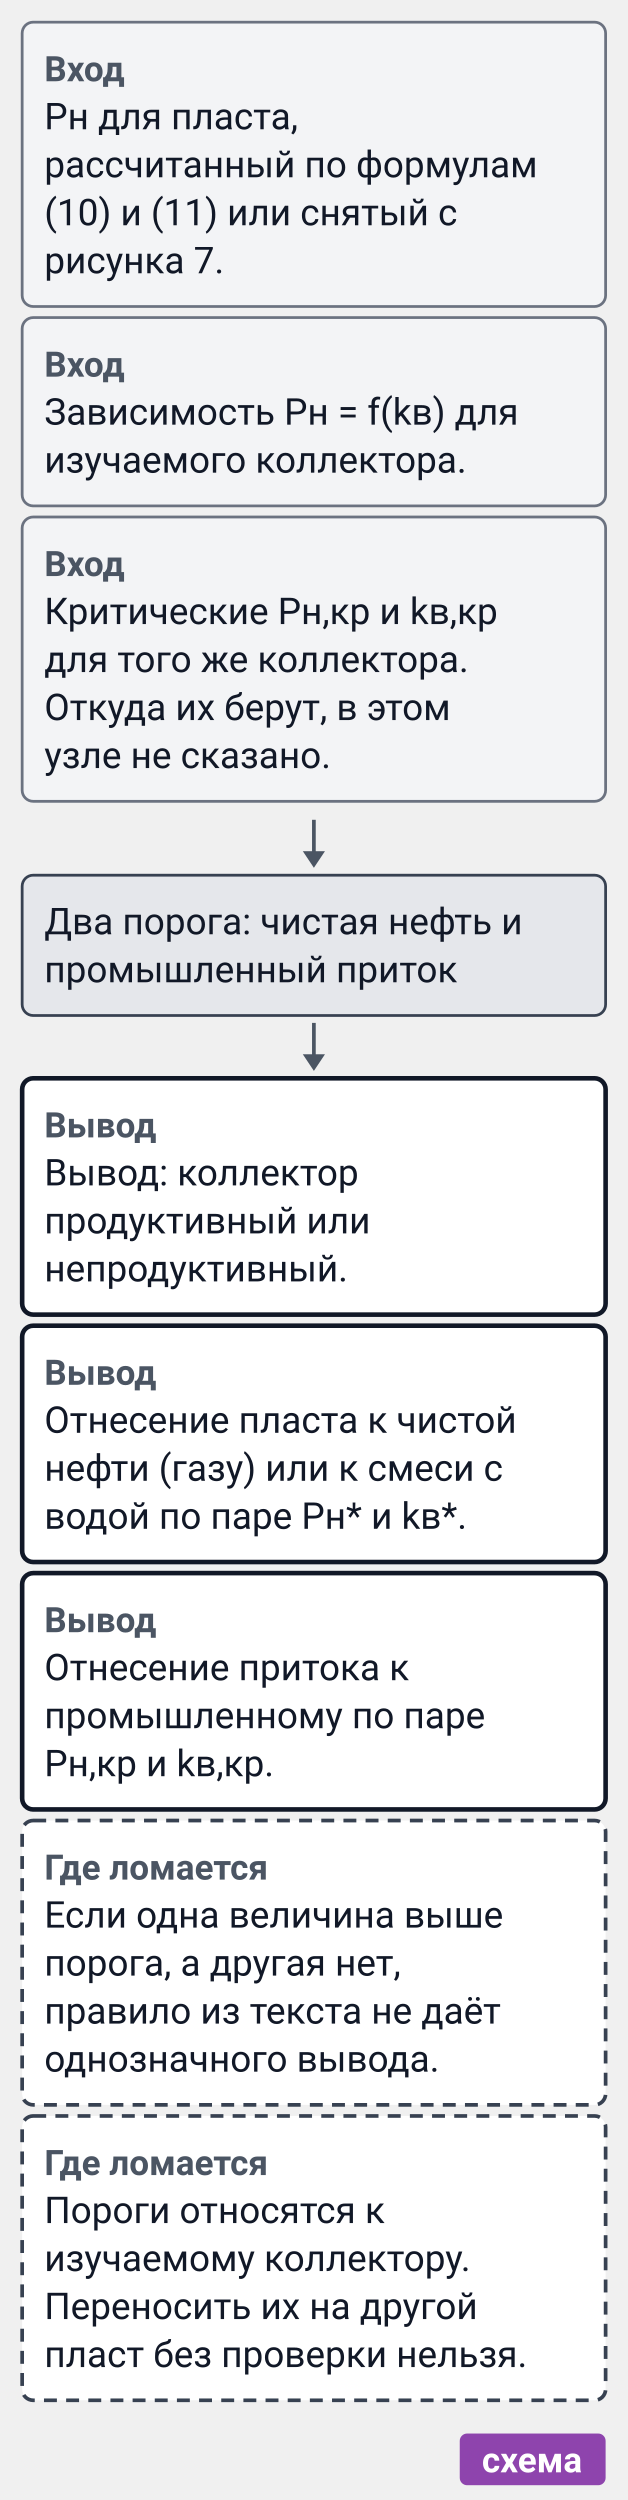
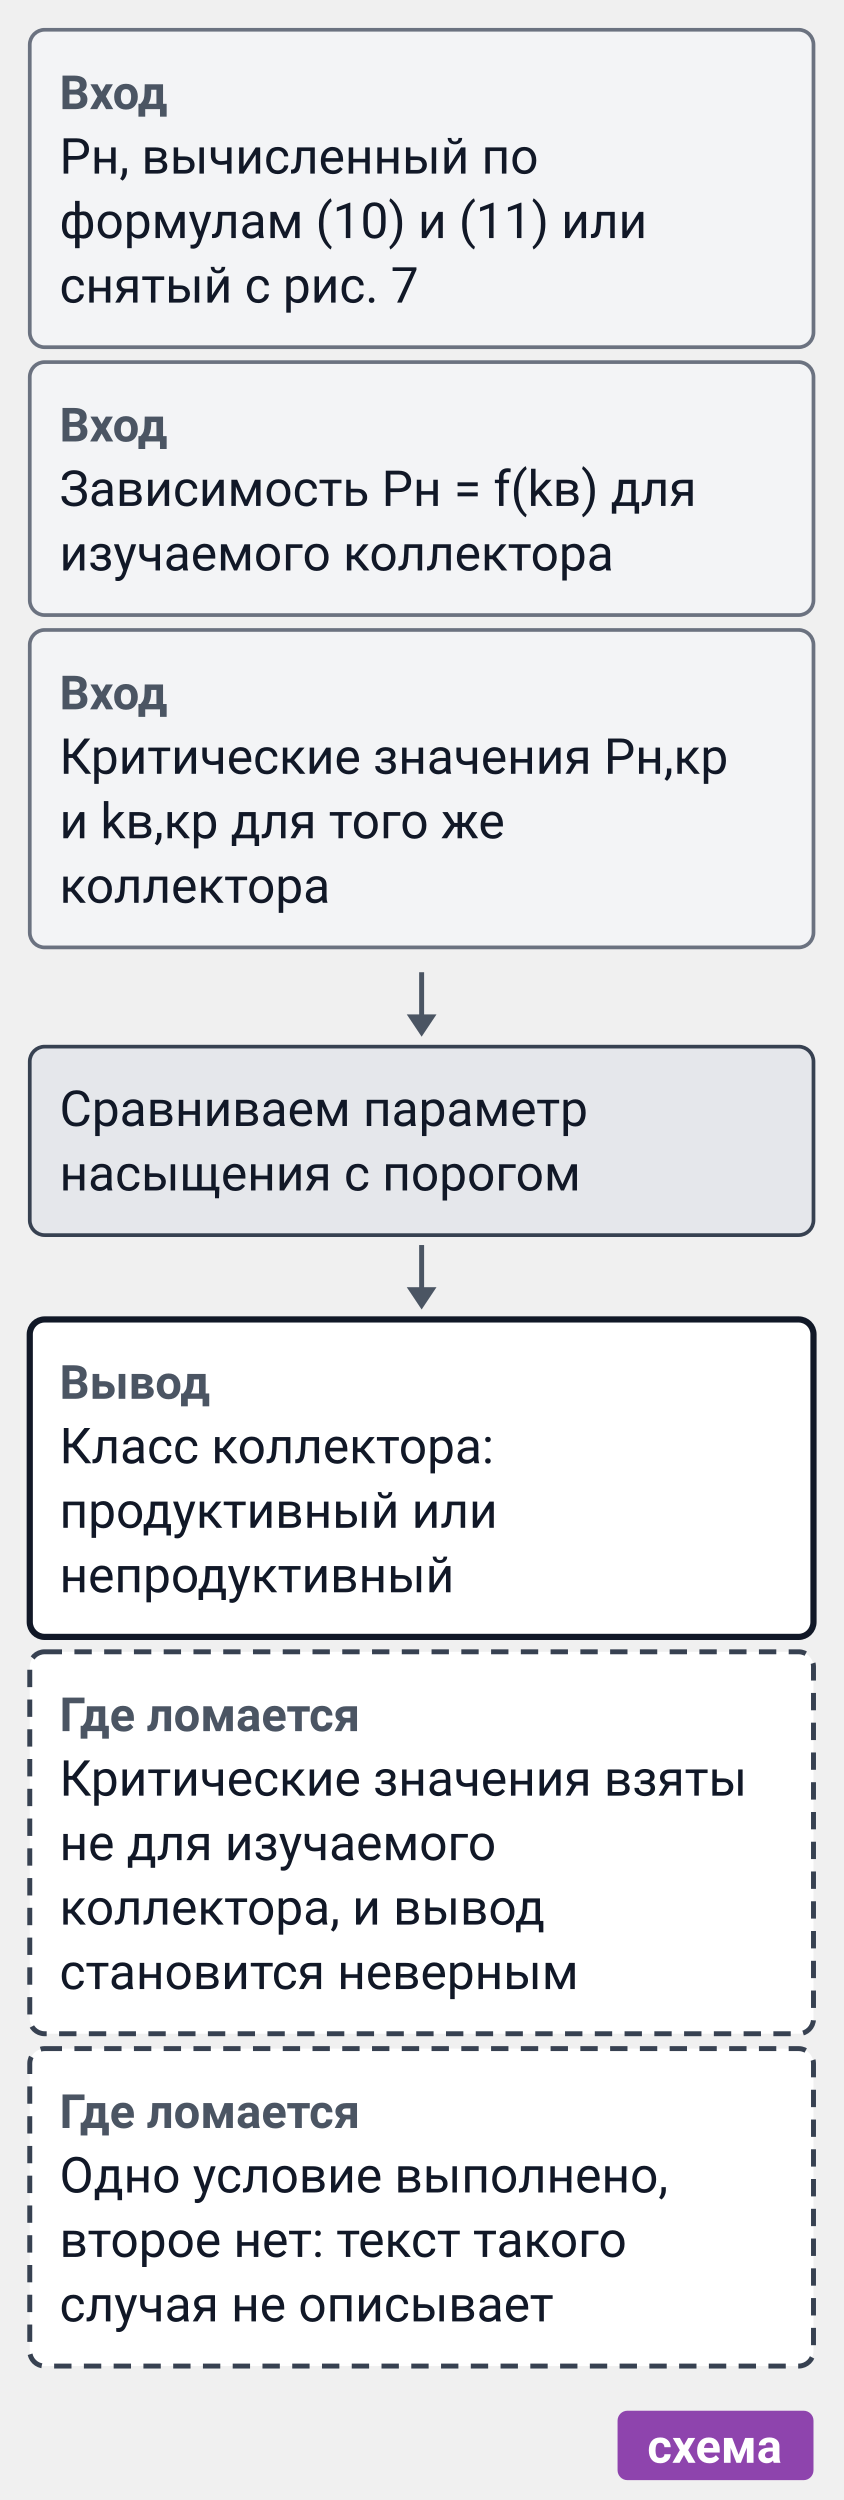
- <svg xmlns="http://www.w3.org/2000/svg" viewBox="0 0 340 1354" role="img" aria-label="Схема шага «Два порога: чистая нефть и промышленный приток»: что на входе, что получаем и где правило ломается.">
+ <svg xmlns="http://www.w3.org/2000/svg" viewBox="0 0 340 1008" role="img" aria-label="Схема шага «Сравниваем параметр насыщения с порогом»: что на входе, что получаем и где правило ломается.">
  <style>.i-in{fill:#F3F4F6;stroke:#6B7280;stroke-width:1.5}.i-out{fill:#FFFFFF;stroke:#111827;stroke-width:2.5}.i-node{fill:#E5E7EB;stroke:#374151;stroke-width:1.5}.i-warn{fill:#FFFFFF;stroke:#374151;stroke-width:2;stroke-dasharray:7 5}.it{fill:#111827;font-size:20px;font-family:system-ui,-apple-system,'Segoe UI',Roboto,sans-serif}.ih{fill:#4B5563;font-size:19px;font-weight:700;font-family:system-ui,-apple-system,'Segoe UI',Roboto,sans-serif}.il{fill:#4B5563;font-size:19px;font-family:system-ui,-apple-system,'Segoe UI',Roboto,sans-serif}.ia{stroke:#4B5563;stroke-width:2}.iah{fill:#4B5563}.ibt{fill:#FFFFFF;font-size:19px;font-weight:700;font-family:system-ui,-apple-system,'Segoe UI',Roboto,sans-serif}.isw{stroke:#6B7280;stroke-width:1.5}</style>
-   <rect class="i-in" x="12" y="12" width="316" height="154" rx="6" />
+   <rect class="i-in" x="12" y="12" width="316" height="128" rx="6" />
  <text class="ih" x="24" y="44">Вход</text>
-   <text class="it" x="24" y="70">Pн для пласта,</text>
-   <text class="it" x="24" y="96">рассчитанный по формулам</text>
-   <text class="it" x="24" y="122">(10) и (11) или снятый с</text>
-   <text class="it" x="24" y="148">рисунка 7.</text>
-   <rect class="i-in" x="12" y="172" width="316" height="102" rx="6" />
-   <text class="ih" x="24" y="204">Вход</text>
-   <text class="it" x="24" y="230">Зависимость Pн = f(kв) для</text>
-   <text class="it" x="24" y="256">изучаемого коллектора.</text>
-   <rect class="i-in" x="12" y="280" width="316" height="154" rx="6" />
-   <text class="ih" x="24" y="312">Вход</text>
-   <text class="it" x="24" y="338">Критические Pн,кр и kв,кр</text>
-   <text class="it" x="24" y="364">для того же коллектора.</text>
-   <text class="it" x="24" y="390">Откуда их берут, в этом</text>
-   <text class="it" x="24" y="416">узле не сказано.</text>
-   <line class="ia" x1="170" y1="444" x2="170" y2="464" />
-   <path class="iah" d="M170 470 l-6 -9 h12 z" />
-   <rect class="i-node" x="12" y="474" width="316" height="76" rx="6" />
-   <text class="it" x="24" y="506">Два порога: чистая нефть и</text>
-   <text class="it" x="24" y="532">промышленный приток</text>
-   <line class="ia" x1="170" y1="554" x2="170" y2="574" />
-   <path class="iah" d="M170 580 l-6 -9 h12 z" />
-   <rect class="i-out" x="12" y="584" width="316" height="128" rx="6" />
-   <text class="ih" x="24" y="616">Вывод</text>
-   <text class="it" x="24" y="642">Вывод: коллектор</text>
-   <text class="it" x="24" y="668">продуктивный или</text>
-   <text class="it" x="24" y="694">непродуктивный.</text>
-   <rect class="i-out" x="12" y="718" width="316" height="128" rx="6" />
-   <text class="ih" x="24" y="750">Вывод</text>
-   <text class="it" x="24" y="776">Отнесение пласта к чистой</text>
-   <text class="it" x="24" y="802">нефти (газу) или к смеси с</text>
-   <text class="it" x="24" y="828">водой по паре Pн* и kв*.</text>
-   <rect class="i-out" x="12" y="852" width="316" height="128" rx="6" />
-   <text class="ih" x="24" y="884">Вывод</text>
-   <text class="it" x="24" y="910">Отнесение притока к</text>
-   <text class="it" x="24" y="936">промышленному по паре</text>
-   <text class="it" x="24" y="962">Pн,кр и kв,кр.</text>
-   <rect class="i-warn" x="12" y="986" width="316" height="154" rx="6" />
-   <text class="ih" x="24" y="1018">Где ломается</text>
-   <text class="it" x="24" y="1044">Если одна величина выше</text>
-   <text class="it" x="24" y="1070">порога, а другая нет,</text>
-   <text class="it" x="24" y="1096">правило из текста не даёт</text>
-   <text class="it" x="24" y="1122">однозначного вывода.</text>
-   <rect class="i-warn" x="12" y="1146" width="316" height="154" rx="6" />
-   <text class="ih" x="24" y="1178">Где ломается</text>
-   <text class="it" x="24" y="1204">Пороги относятся к</text>
-   <text class="it" x="24" y="1230">изучаемому коллектору.</text>
-   <text class="it" x="24" y="1256">Переносить их на другой</text>
-   <text class="it" x="24" y="1282">пласт без проверки нельзя.</text>
-   <rect x="249" y="1318" width="79" height="28" rx="4" fill="#8E44AD" />
-   <text class="ibt" x="261" y="1339">схема</text>
+   <text class="it" x="24" y="70">Pн, вычисленный по</text>
+   <text class="it" x="24" y="96">формулам (10) и (11) или</text>
+   <text class="it" x="24" y="122">снятый с рис. 7</text>
+   <rect class="i-in" x="12" y="146" width="316" height="102" rx="6" />
+   <text class="ih" x="24" y="178">Вход</text>
+   <text class="it" x="24" y="204">Зависимость Pн = f(kв) для</text>
+   <text class="it" x="24" y="230">изучаемого коллектора</text>
+   <rect class="i-in" x="12" y="254" width="316" height="128" rx="6" />
+   <text class="ih" x="24" y="286">Вход</text>
+   <text class="it" x="24" y="312">Критические значения Pн,кр</text>
+   <text class="it" x="24" y="338">и kв,кр для того же</text>
+   <text class="it" x="24" y="364">коллектора</text>
+   <line class="ia" x1="170" y1="392" x2="170" y2="412" />
+   <path class="iah" d="M170 418 l-6 -9 h12 z" />
+   <rect class="i-node" x="12" y="422" width="316" height="76" rx="6" />
+   <text class="it" x="24" y="454">Сравниваем параметр</text>
+   <text class="it" x="24" y="480">насыщения с порогом</text>
+   <line class="ia" x1="170" y1="502" x2="170" y2="522" />
+   <path class="iah" d="M170 528 l-6 -9 h12 z" />
+   <rect class="i-out" x="12" y="532" width="316" height="128" rx="6" />
+   <text class="ih" x="24" y="564">Вывод</text>
+   <text class="it" x="24" y="590">Класс коллектора:</text>
+   <text class="it" x="24" y="616">продуктивный или</text>
+   <text class="it" x="24" y="642">непродуктивный</text>
+   <rect class="i-warn" x="12" y="666" width="316" height="154" rx="6" />
+   <text class="ih" x="24" y="698">Где ломается</text>
+   <text class="it" x="24" y="724">Критические значения взяты</text>
+   <text class="it" x="24" y="750">не для изучаемого</text>
+   <text class="it" x="24" y="776">коллектора, и вывод</text>
+   <text class="it" x="24" y="802">становится неверным</text>
+   <rect class="i-warn" x="12" y="826" width="316" height="128" rx="6" />
+   <text class="ih" x="24" y="858">Где ломается</text>
+   <text class="it" x="24" y="884">Одно условие выполнено,</text>
+   <text class="it" x="24" y="910">второе нет: текст такого</text>
+   <text class="it" x="24" y="936">случая не описывает</text>
+   <rect x="249" y="972" width="79" height="28" rx="4" fill="#8E44AD" />
+   <text class="ibt" x="261" y="993">схема</text>
</svg>
